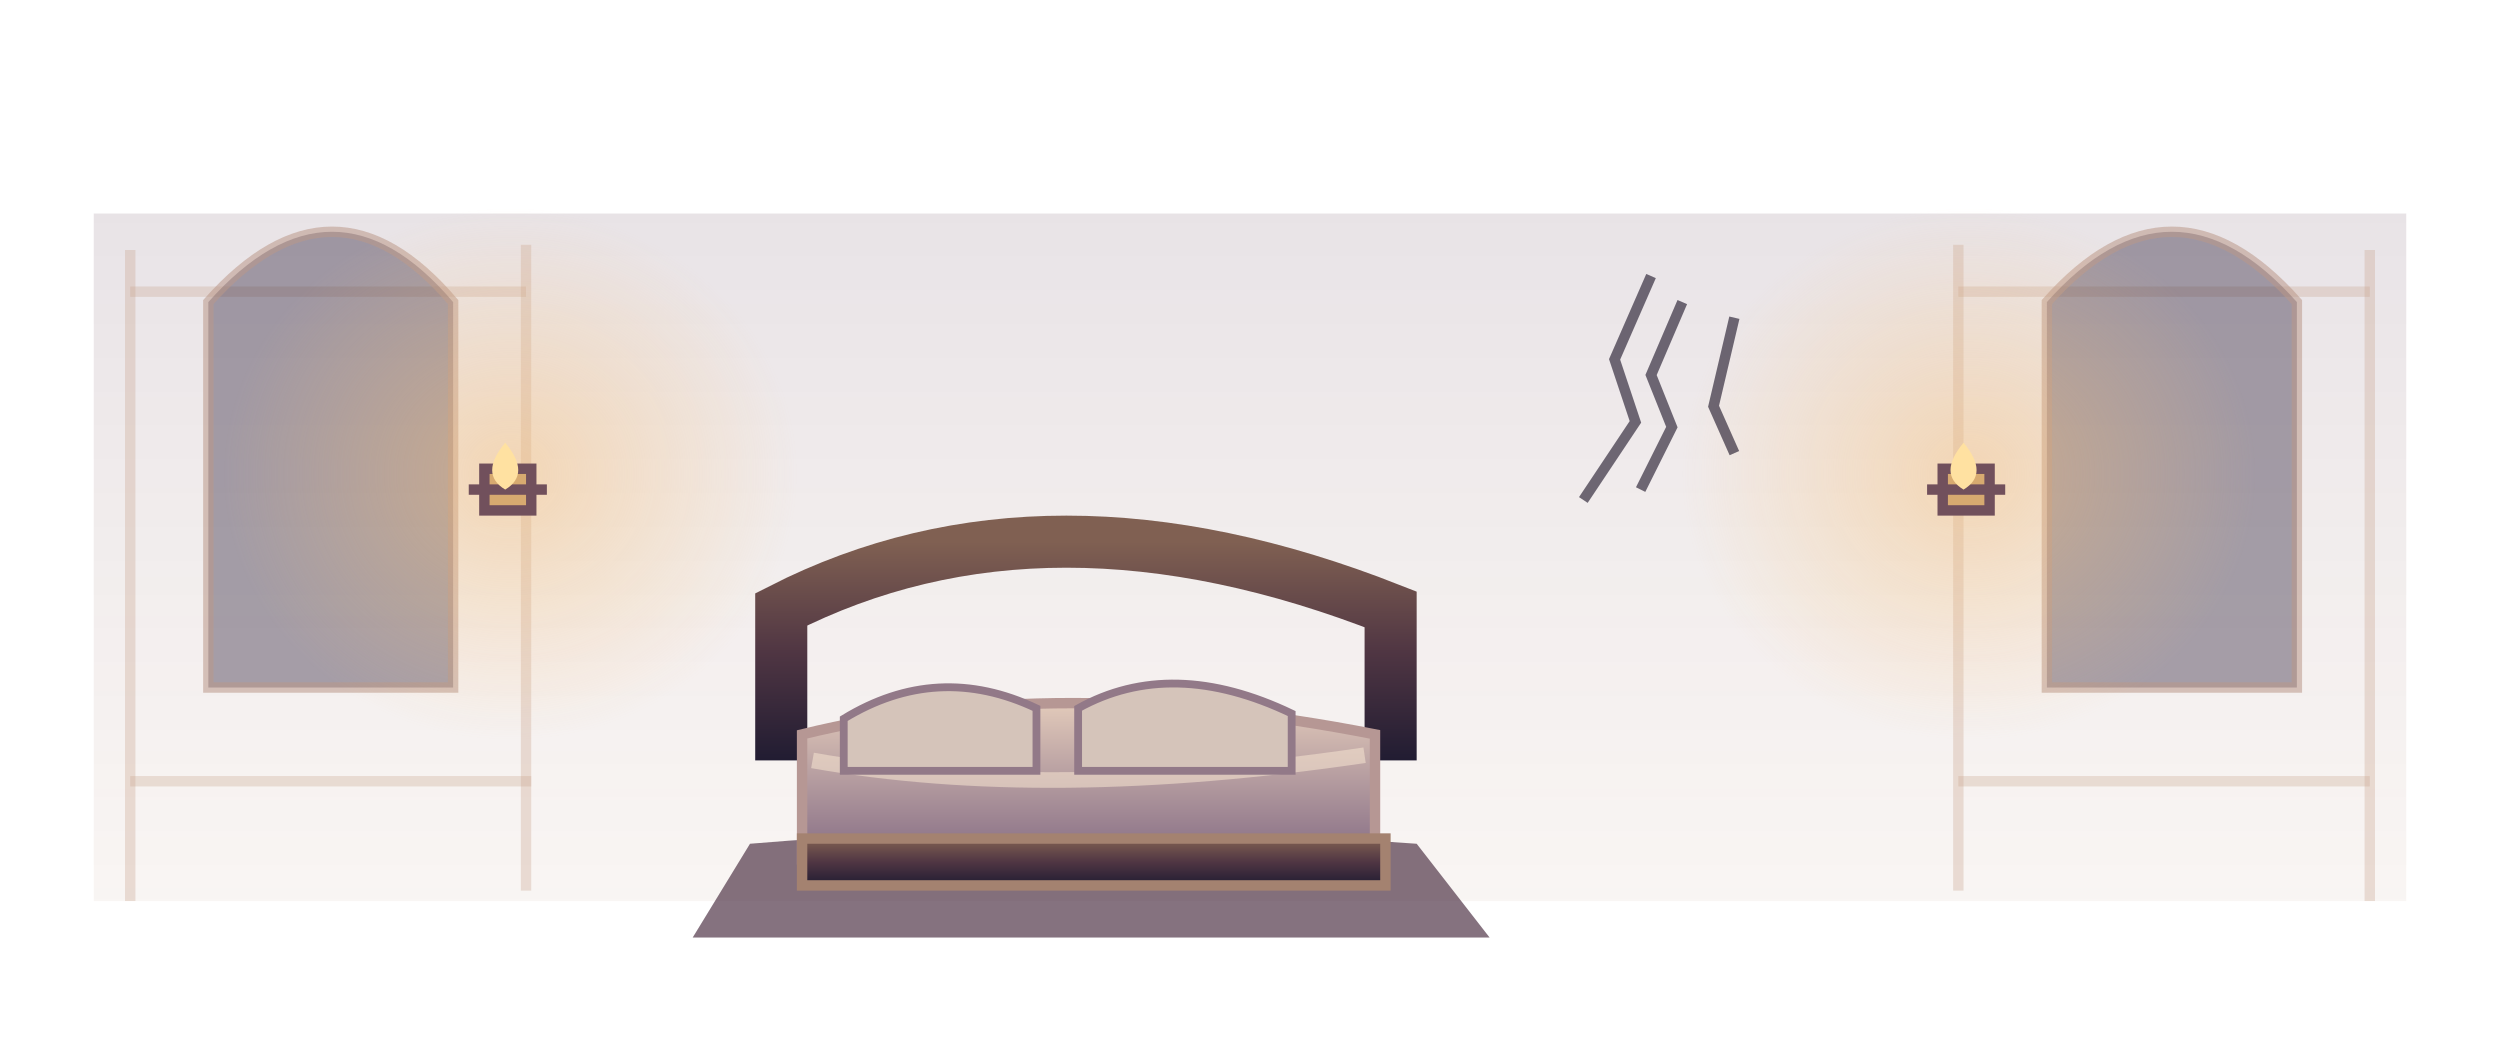
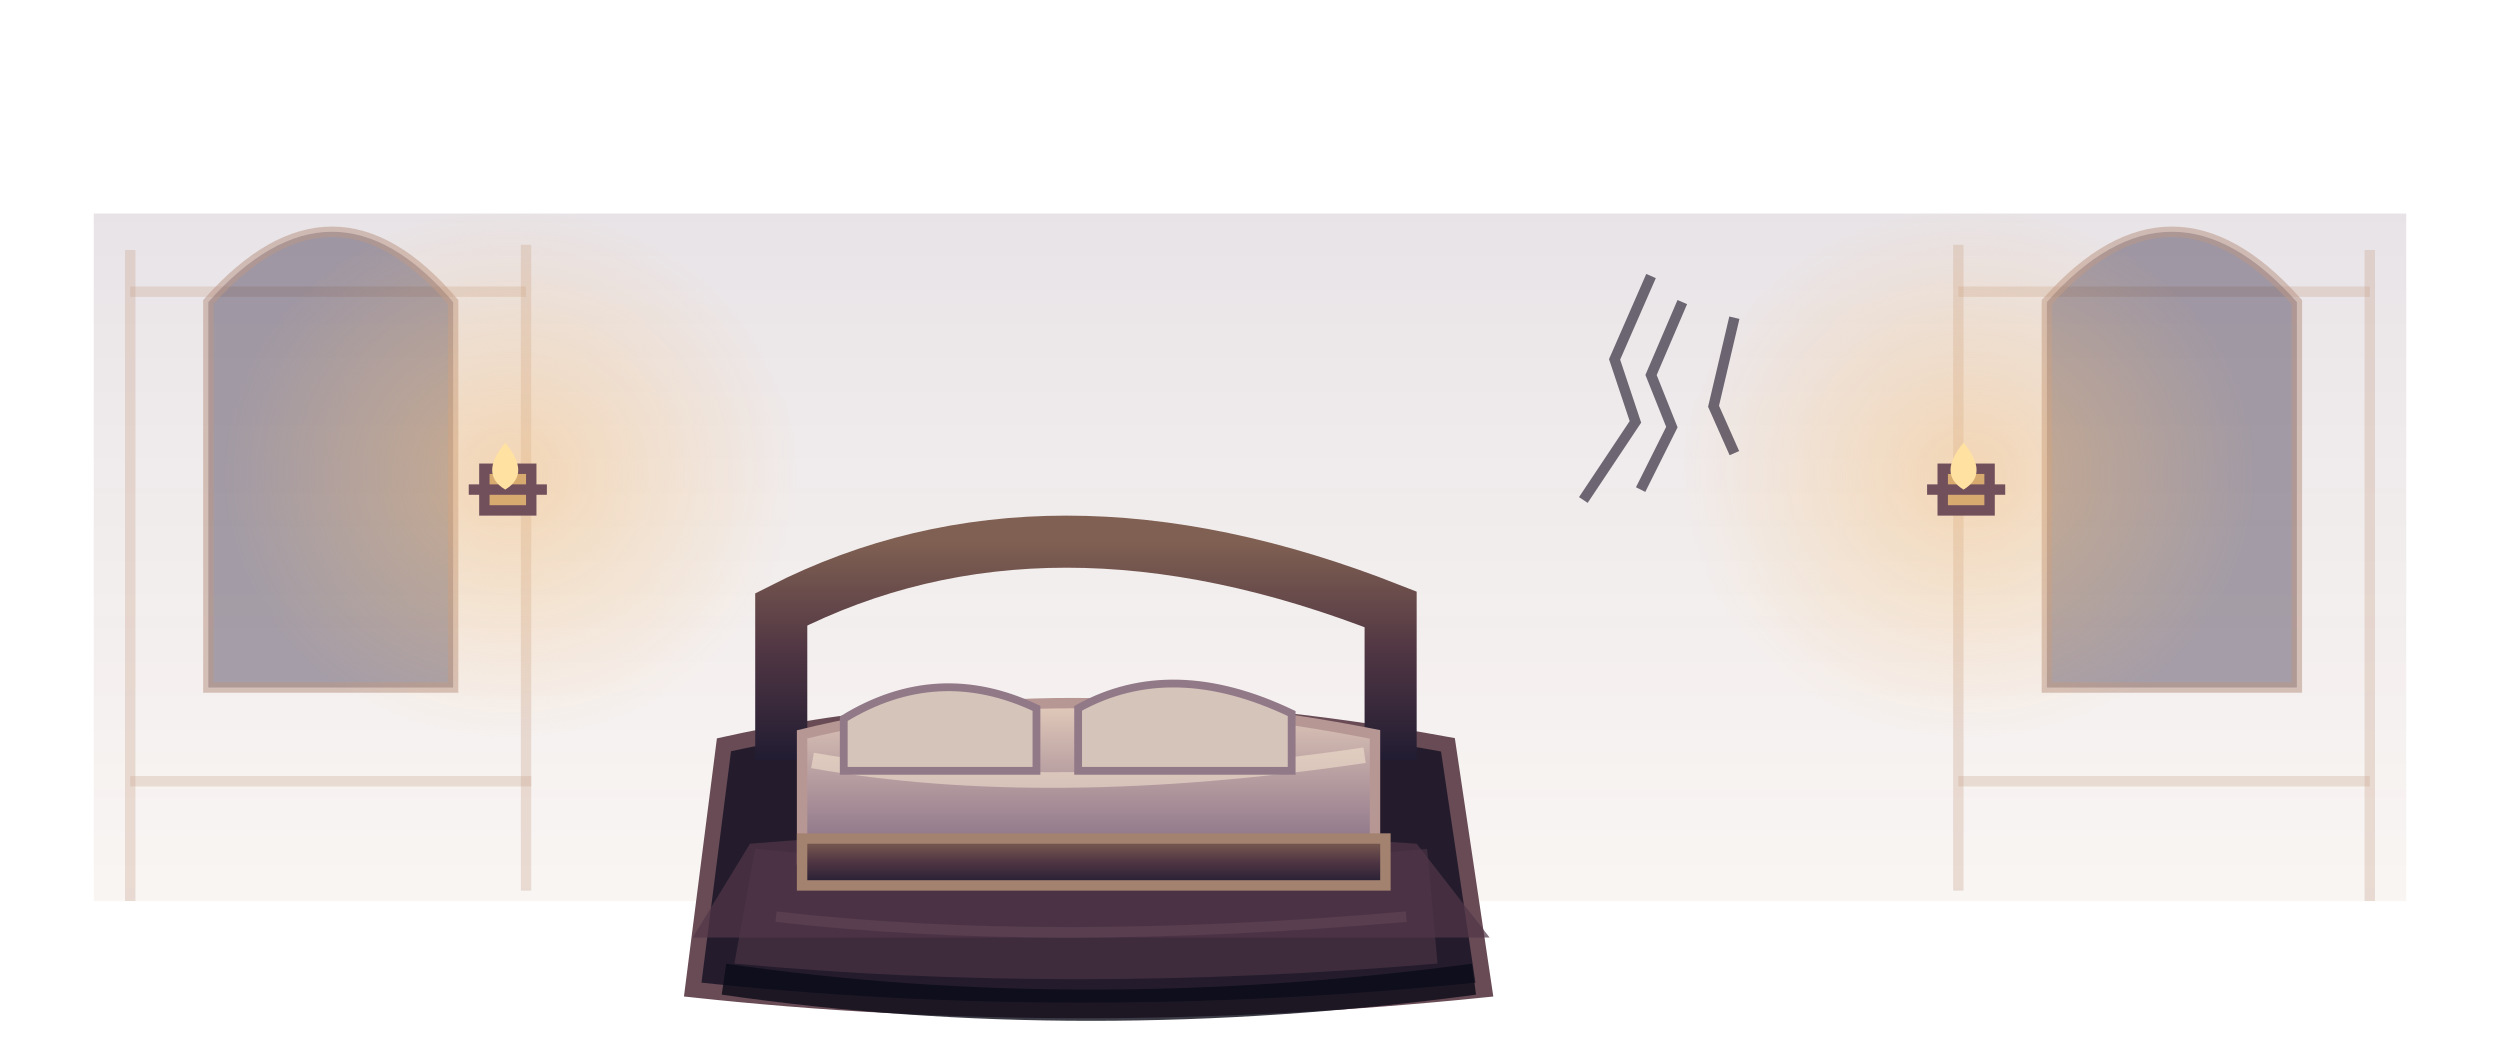
<svg xmlns="http://www.w3.org/2000/svg" viewBox="0 0 480 200">
  <defs>
    <linearGradient id="wall" x2="0" y2="1">
      <stop stop-color="#6e5067" stop-opacity=".16" />
      <stop offset="1" stop-color="#b3846d" stop-opacity=".08" />
    </linearGradient>
    <linearGradient id="wood" x2="0" y2="1">
      <stop stop-color="#806052" />
      <stop offset=".5" stop-color="#503643" />
      <stop offset="1" stop-color="#211c32" />
    </linearGradient>
    <linearGradient id="bed" x2="0" y2="1">
      <stop stop-color="#e2caba" />
      <stop offset="1" stop-color="#856c84" />
    </linearGradient>
    <radialGradient id="warm">
      <stop stop-color="#f6bf78" stop-opacity=".48" />
      <stop offset="1" stop-color="#f6bf78" stop-opacity="0" />
    </radialGradient>
  </defs>
  <path d="M18 41H462V173H18Z" fill="url(#wall)" />
  <path d="M25 48V173M455 48V173M101 47V171M376 47V171" stroke="#c5a08a" stroke-opacity=".32" stroke-width="2" />
  <path d="M25 56H101M376 56H455M25 150H102M376 150H455" stroke="#c5a08a" stroke-opacity=".3" stroke-width="2" />
  <path d="M40 58Q64 31 87 58V132H40Z" fill="#382b43" fill-opacity=".42" stroke="#ba9889" stroke-opacity=".55" stroke-width="2" />
  <path d="M393 58Q417 31 441 58V132H393Z" fill="#382b43" fill-opacity=".42" stroke="#ba9889" stroke-opacity=".55" stroke-width="2" />
  <ellipse cx="98" cy="91" rx="55" ry="51" fill="url(#warm)" />
  <ellipse cx="378" cy="91" rx="55" ry="51" fill="url(#warm)" />
  <path d="M90 94h15m-12-4h9v8h-9zM370 94h15m-12-4h9v8h-9z" fill="#d7aa70" stroke="#71505c" stroke-width="2" />
  <path d="M97 85q-5 6 0 9q5-3 0-9M377 85q-5 6 0 9q5-3 0-9" fill="#ffe1a1" />
+   <path d="M139 143Q202 129 278 143L285 190Q207 198 133 190Z" fill="#241c2c" stroke="#684b55" stroke-width="3" />
+   <path d="M145 163Q207 169 274 163L276 185Q205 191 141 185Z" fill="#3e2c3c" />
+   <path d="M149 176Q201 182 270 176" fill="none" stroke="#836471" stroke-opacity=".65" stroke-width="2" />
+   <path d="M139 188Q208 198 283 188" fill="none" stroke="#0a0a18" stroke-opacity=".8" stroke-width="6" />
  <path d="M144 162Q203 157 272 162L286 180H133Z" fill="#513648" opacity=".7" />
  <path d="M150 146V117Q201 91 267 117V146" fill="none" stroke="url(#wood)" stroke-width="10" />
  <path d="M154 141Q203 129 264 141V165H154Z" fill="url(#bed)" stroke="#b69794" stroke-width="2" />
  <path d="M156 146Q201 154 262 145" fill="none" stroke="#f1dfcd" stroke-opacity=".6" stroke-width="3" />
  <path d="M154 161H266V170H154Z" fill="url(#wood)" stroke="#a48270" stroke-width="2" />
  <path d="M162 138q18-11 37-2v12h-37ZM207 136q18-10 41 1v11h-41Z" fill="#d5c4ba" stroke="#927988" stroke-width="1.5" />
  <path d="M317 53l-7 16 4 12-10 15m19-38-6 14 4 10-6 12m18-33-4 17 4 9" fill="none" stroke="#160e22" stroke-opacity=".6" stroke-width="2" />
</svg>
